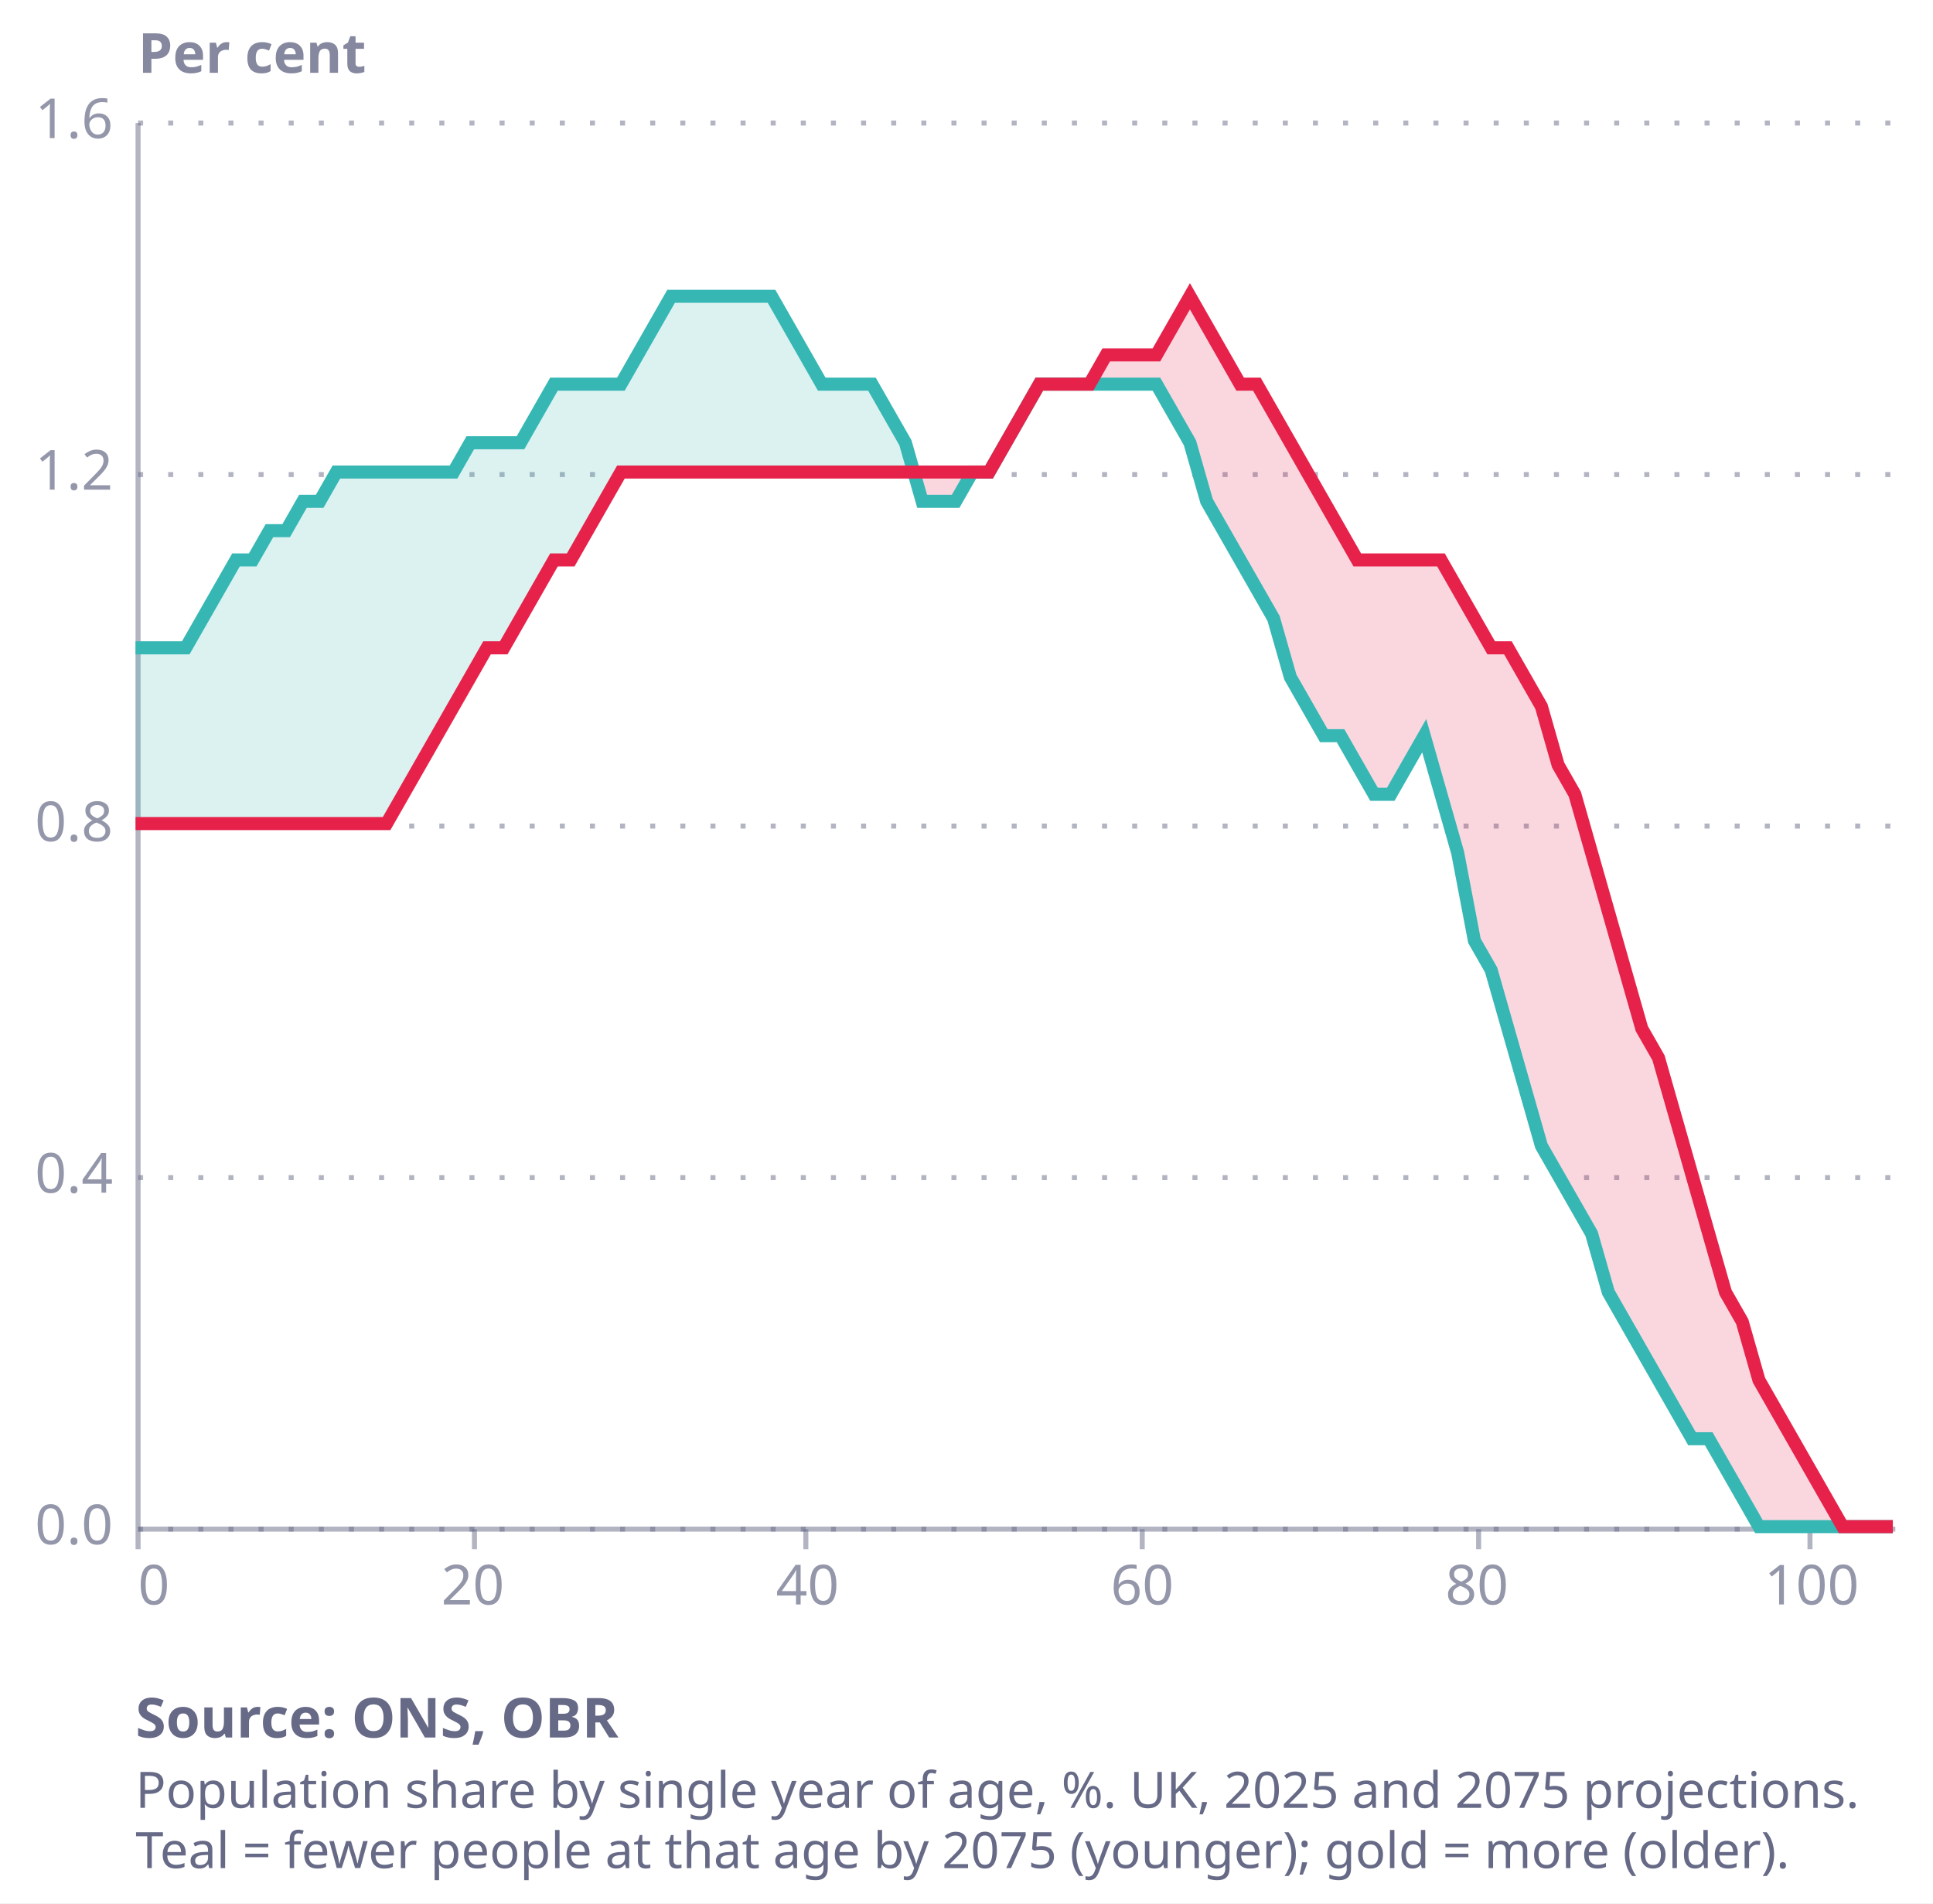
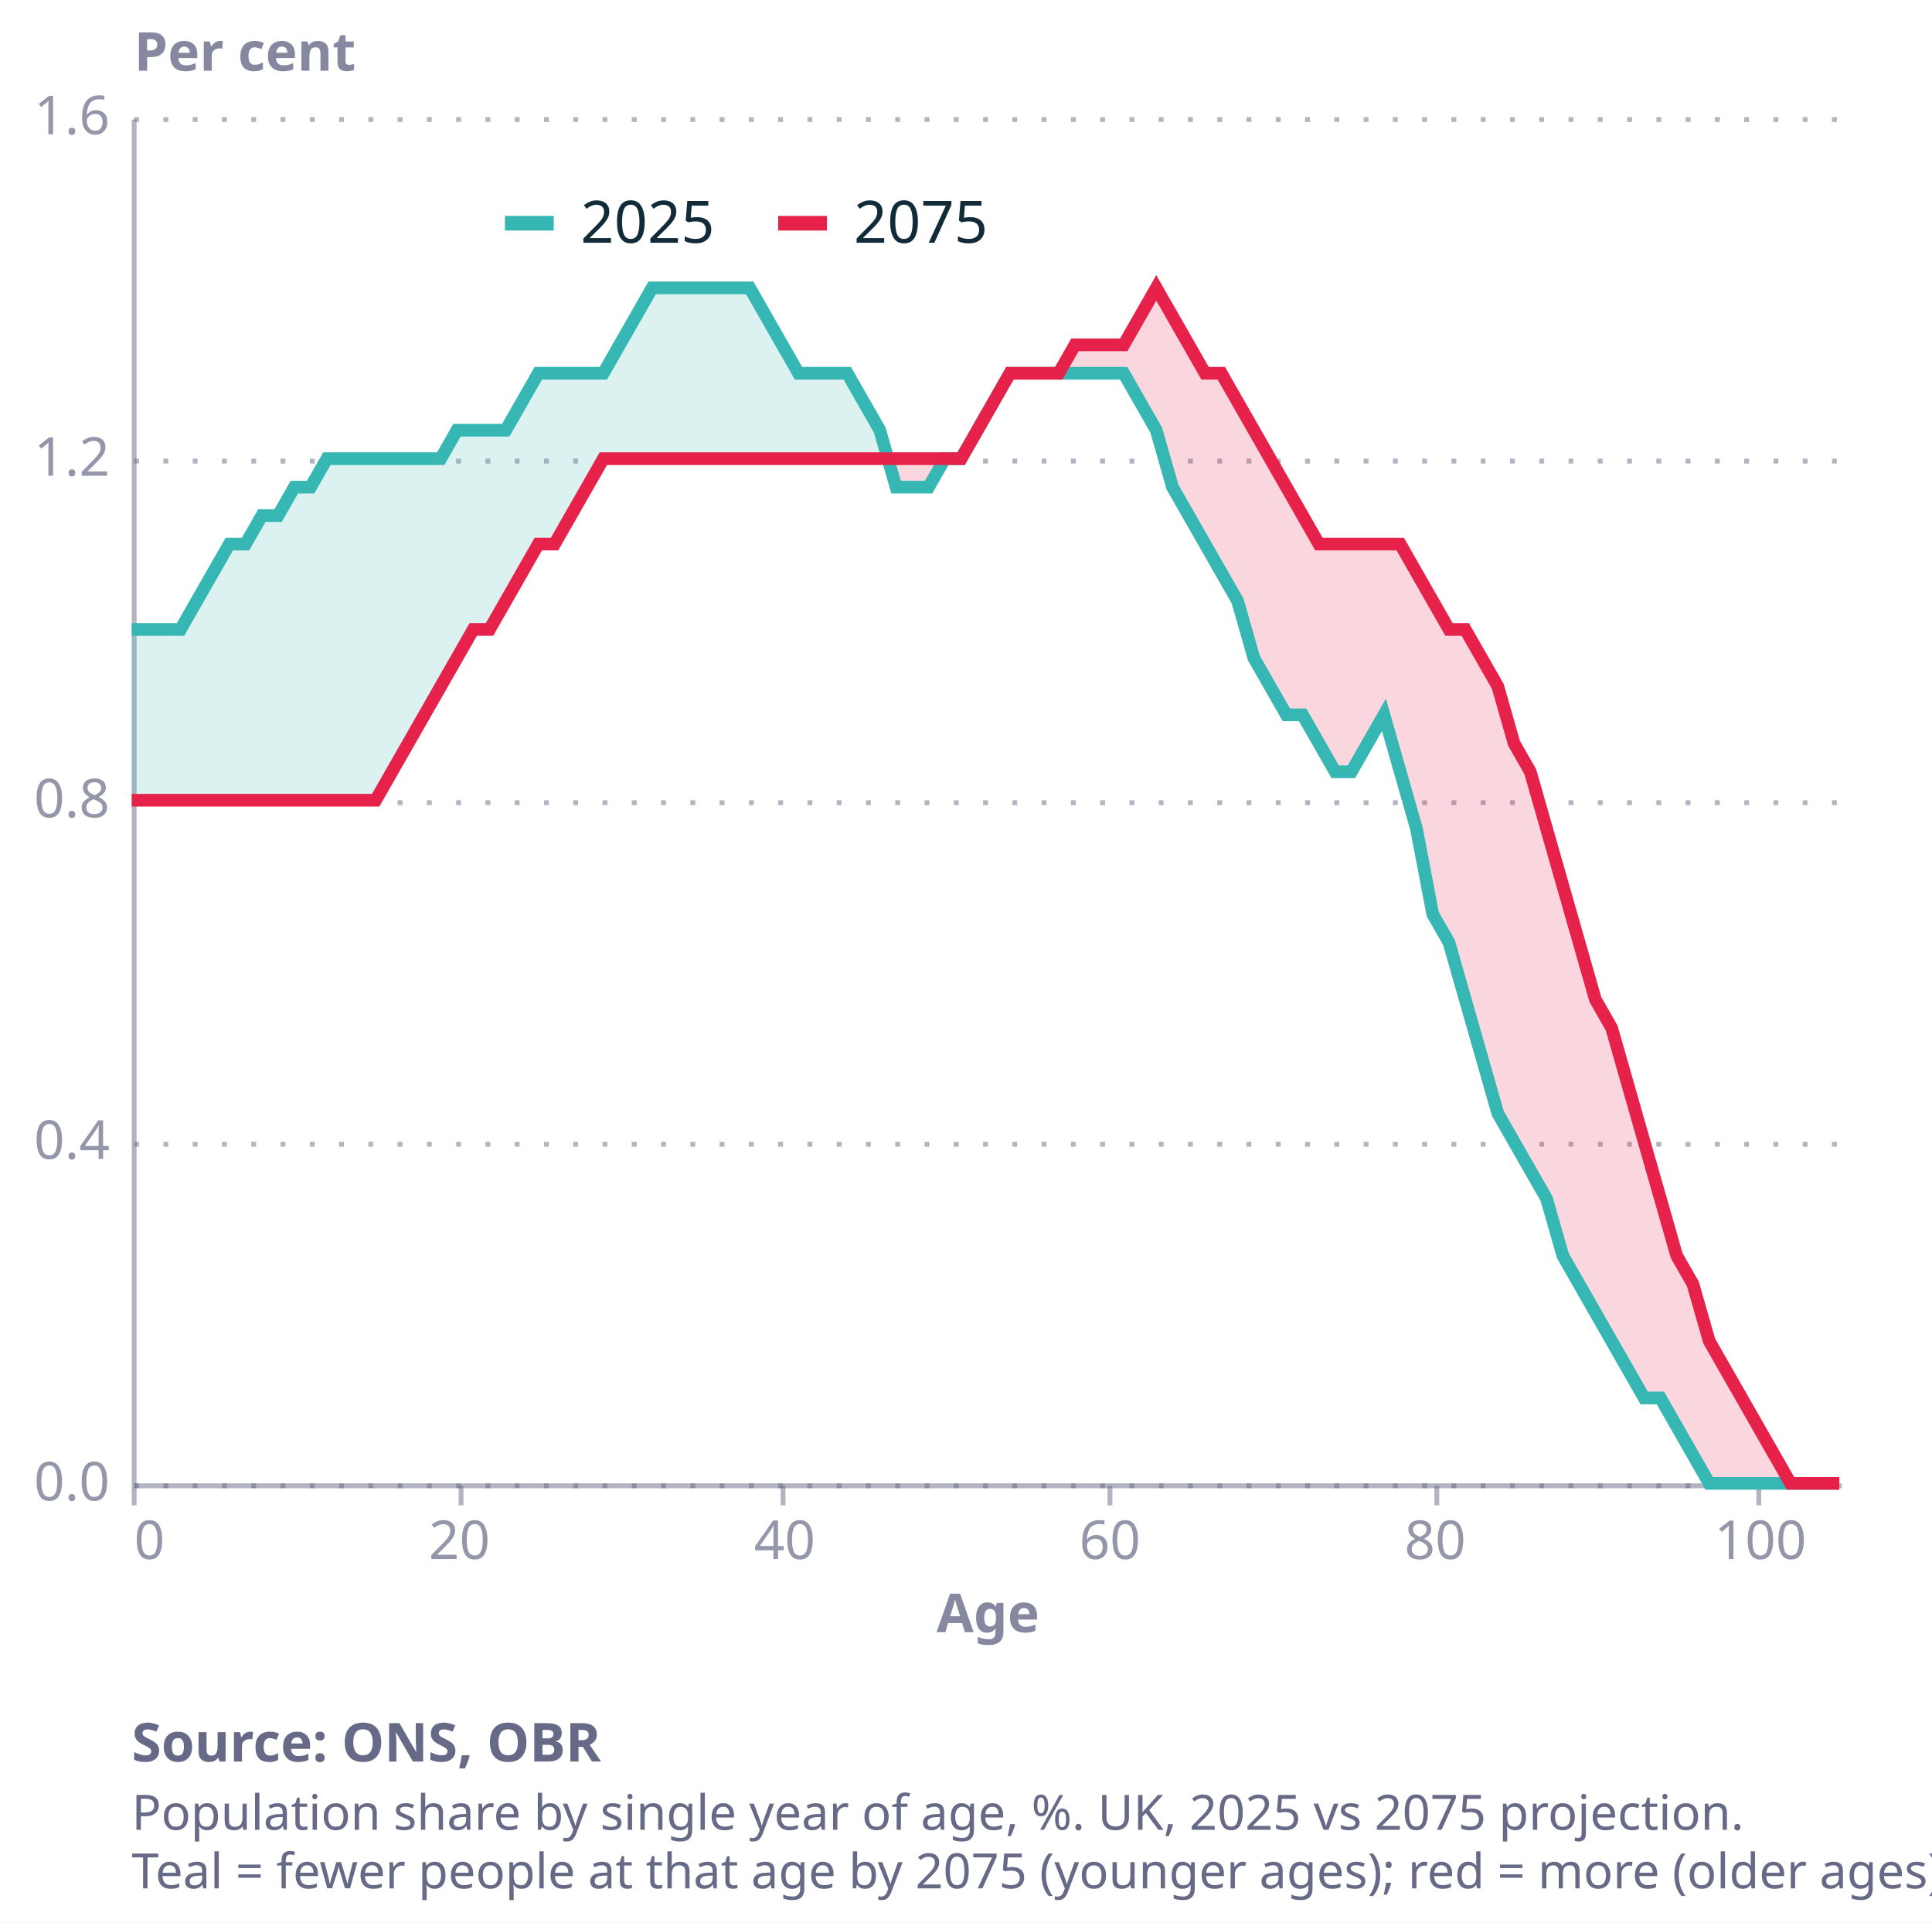
- <svg xmlns="http://www.w3.org/2000/svg" version="1.1" class="marks" width="385" height="379" viewBox="0 0 385 379">
-   <rect width="385" height="379" fill="white" />
+ <svg xmlns="http://www.w3.org/2000/svg" version="1.1" class="marks" width="396" height="394" viewBox="0 0 396 394">
+   <rect width="396" height="394" fill="white" />
  <g fill="none" stroke-miterlimit="10" transform="translate(27,24)">
    <g class="mark-group role-frame root" role="graphics-object" aria-roledescription="group mark container">
      <g transform="translate(0,0)">
        <path class="background" aria-hidden="true" d="M0.5,0.5h350v280h-350Z" />
        <g>
          <g class="mark-group role-axis" aria-hidden="true">
            <g transform="translate(0.5,0.5)">
              <path class="background" aria-hidden="true" d="M0,0h0v0h0Z" pointer-events="none" />
              <g>
                <g class="mark-rule role-axis-grid" pointer-events="none">
                  <line transform="translate(0,280)" x2="350" y2="0" stroke="#676A86" stroke-opacity="0.5" stroke-width="1" stroke-dasharray="1,5" opacity="1" />
                  <line transform="translate(0,210)" x2="350" y2="0" stroke="#676A86" stroke-opacity="0.5" stroke-width="1" stroke-dasharray="1,5" opacity="1" />
                  <line transform="translate(0,140)" x2="350" y2="0" stroke="#676A86" stroke-opacity="0.5" stroke-width="1" stroke-dasharray="1,5" opacity="1" />
                  <line transform="translate(0,70)" x2="350" y2="0" stroke="#676A86" stroke-opacity="0.5" stroke-width="1" stroke-dasharray="1,5" opacity="1" />
                  <line transform="translate(0,0)" x2="350" y2="0" stroke="#676A86" stroke-opacity="0.5" stroke-width="1" stroke-dasharray="1,5" opacity="1" />
                </g>
              </g>
              <path class="foreground" aria-hidden="true" d="" pointer-events="none" display="none" />
            </g>
          </g>
-           <g class="mark-group role-axis" role="graphics-symbol" aria-roledescription="axis" aria-label="X-axis for a linear scale with values from 0 to 105">
+           <g class="mark-group role-axis" role="graphics-symbol" aria-roledescription="axis" aria-label="X-axis titled 'Age' for a linear scale with values from 0 to 105">
            <g transform="translate(0.5,280.5)">
              <path class="background" aria-hidden="true" d="M0,0h0v0h0Z" pointer-events="none" />
              <g>
                <g class="mark-rule role-axis-tick" pointer-events="none">
                  <line transform="translate(0,0)" x2="0" y2="4" stroke="#676A86" stroke-opacity="0.5" stroke-width="1" opacity="1" />
                  <line transform="translate(67,0)" x2="0" y2="4" stroke="#676A86" stroke-opacity="0.5" stroke-width="1" opacity="1" />
                  <line transform="translate(133,0)" x2="0" y2="4" stroke="#676A86" stroke-opacity="0.5" stroke-width="1" opacity="1" />
                  <line transform="translate(200,0)" x2="0" y2="4" stroke="#676A86" stroke-opacity="0.5" stroke-width="1" opacity="1" />
                  <line transform="translate(267,0)" x2="0" y2="4" stroke="#676A86" stroke-opacity="0.5" stroke-width="1" opacity="1" />
                  <line transform="translate(333,0)" x2="0" y2="4" stroke="#676A86" stroke-opacity="0.5" stroke-width="1" opacity="1" />
                </g>
                <g class="mark-text role-axis-label" pointer-events="none">
                  <text text-anchor="start" transform="translate(0,15)" font-family="Circular Std" font-size="11px" fill="#676A86" fill-opacity="0.7" opacity="1">0</text>
                  <text text-anchor="middle" transform="translate(66.66667,15)" font-family="Circular Std" font-size="11px" fill="#676A86" fill-opacity="0.7" opacity="1">20</text>
                  <text text-anchor="middle" transform="translate(133.3333,15)" font-family="Circular Std" font-size="11px" fill="#676A86" fill-opacity="0.7" opacity="1">40</text>
                  <text text-anchor="middle" transform="translate(200,15)" font-family="Circular Std" font-size="11px" fill="#676A86" fill-opacity="0.7" opacity="1">60</text>
                  <text text-anchor="middle" transform="translate(266.6667,15)" font-family="Circular Std" font-size="11px" fill="#676A86" fill-opacity="0.7" opacity="1">80</text>
                  <text text-anchor="middle" transform="translate(333.3333,15)" font-family="Circular Std" font-size="11px" fill="#676A86" fill-opacity="0.7" opacity="1">100</text>
                </g>
                <g class="mark-rule role-axis-domain" pointer-events="none">
                  <line transform="translate(0,0)" x2="350" y2="0" stroke="#676A86" stroke-opacity="0.5" stroke-width="1" opacity="1" />
+                 </g>
+                 <g class="mark-text role-axis-title" pointer-events="none">
+                   <text text-anchor="middle" transform="translate(175,30)" font-family="Circular Std" font-size="11px" font-weight="bold" fill="#676A86" fill-opacity="0.8" opacity="1">Age</text>
                </g>
              </g>
              <path class="foreground" aria-hidden="true" d="" pointer-events="none" display="none" />
            </g>
          </g>
          <g class="mark-group role-axis" role="graphics-symbol" aria-roledescription="axis" aria-label="Y-axis titled 'Per cent' for a linear scale with values from 0.0 to 1.6">
            <g transform="translate(0.5,0.5)">
              <path class="background" aria-hidden="true" d="M0,0h0v0h0Z" pointer-events="none" />
              <g>
                <g class="mark-text role-axis-label" pointer-events="none">
                  <text text-anchor="end" transform="translate(-5,283)" font-family="Circular Std" font-size="11px" fill="#676A86" fill-opacity="0.7" opacity="1">0.0</text>
                  <text text-anchor="end" transform="translate(-5,213)" font-family="Circular Std" font-size="11px" fill="#676A86" fill-opacity="0.7" opacity="1">0.4</text>
                  <text text-anchor="end" transform="translate(-5,143)" font-family="Circular Std" font-size="11px" fill="#676A86" fill-opacity="0.7" opacity="1">0.8</text>
                  <text text-anchor="end" transform="translate(-5,73)" font-family="Circular Std" font-size="11px" fill="#676A86" fill-opacity="0.7" opacity="1">1.2</text>
                  <text text-anchor="end" transform="translate(-5,3)" font-family="Circular Std" font-size="11px" fill="#676A86" fill-opacity="0.7" opacity="1">1.6</text>
                </g>
                <g class="mark-rule role-axis-domain" pointer-events="none">
                  <line transform="translate(0,280)" x2="0" y2="-280" stroke="#676A86" stroke-opacity="0.5" stroke-width="1" opacity="1" />
                </g>
                <g class="mark-text role-axis-title" pointer-events="none">
                  <text text-anchor="start" transform="translate(0,-10)" font-family="Circular Std" font-size="11px" font-weight="bold" fill="#676A86" fill-opacity="0.8" opacity="1">Per cent</text>
                </g>
              </g>
              <path class="foreground" aria-hidden="true" d="" pointer-events="none" display="none" />
            </g>
          </g>
          <g class="mark-group role-scope layer_0_pathgroup" role="graphics-object" aria-roledescription="group mark container">
            <g transform="translate(0,0)">
              <path class="background" aria-hidden="true" d="M0,0h350v280h-350Z" />
              <g>
                <g class="mark-area role-mark layer_0_marks" role="graphics-object" aria-roledescription="area mark container">
                  <path aria-label="age: 0; lo: 0.8; hi: 1; state: Fewer by 2075" role="graphics-symbol" aria-roledescription="area mark" d="M0,140L3.333,140L6.667,140L10,140L13.333,140L16.667,140L20,140L23.333,140L26.667,140L30,140L33.333,140L36.667,140L40,140L43.333,140L46.667,140L50,140L53.333,134.167L56.667,128.333L60,122.5L63.333,116.667L66.667,110.833L70,105L73.333,105L76.667,99.167L80,93.333L83.333,87.5L86.667,87.5L90,81.667L93.333,75.833L96.667,70L100,70L103.333,70L106.667,70L110,70L113.333,70L116.667,70L120,70L123.333,70L126.667,70L130,70L133.333,70L136.667,70L140,70L143.333,70L146.667,70L150,70L153.333,70L153.333,64.167L150,58.333L146.667,52.5L143.333,52.5L140,52.5L136.667,52.5L133.333,46.667L130,40.833L126.667,35L123.333,35L120,35L116.667,35L113.333,35L110,35L106.667,35L103.333,40.833L100,46.667L96.667,52.5L93.333,52.5L90,52.5L86.667,52.5L83.333,52.5L80,58.333L76.667,64.167L73.333,64.167L70,64.167L66.667,64.167L63.333,70L60,70L56.667,70L53.333,70L50,70L46.667,70L43.333,70L40,70L36.667,75.833L33.333,75.833L30,81.667L26.667,81.667L23.333,87.5L20,87.5L16.667,93.333L13.333,99.167L10,105L6.667,105L3.333,105L0,105Z" fill="#36B7B4" opacity="0.18" />
                </g>
              </g>
              <path class="foreground" aria-hidden="true" d="" display="none" />
            </g>
            <g transform="translate(0,0)">
              <path class="background" aria-hidden="true" d="M0,0h350v280h-350Z" />
              <g>
                <g class="mark-area role-mark layer_0_marks" role="graphics-object" aria-roledescription="area mark container">
                  <path aria-label="age: 47; lo: 1.16666666667; hi: 1.2; state: More by 2075" role="graphics-symbol" aria-roledescription="area mark" d="M156.667,75.833L160,75.833L163.333,75.833L166.667,70L170,70L173.333,64.167L176.667,58.333L180,52.5L183.333,52.5L186.667,52.5L190,52.5L193.333,52.5L196.667,52.5L200,52.5L203.333,52.5L206.667,58.333L210,64.167L213.333,75.833L216.667,81.667L220,87.5L223.333,93.333L226.667,99.167L230,110.833L233.333,116.667L236.667,122.5L240,122.5L243.333,128.333L246.667,134.167L250,134.167L253.333,128.333L256.667,122.5L260,134.167L263.333,145.833L266.667,163.333L270,169.167L273.333,180.833L276.667,192.5L280,204.167L283.333,210L286.667,215.833L290,221.667L293.333,233.333L296.667,239.167L300,245L303.333,250.833L306.667,256.667L310,262.5L313.333,262.5L316.667,268.333L320,274.167L323.333,280L326.667,280L330,280L333.333,280L336.667,280L340,280L343.333,280L346.667,280L350,280L350,280L346.667,280L343.333,280L340,280L336.667,274.167L333.333,268.333L330,262.5L326.667,256.667L323.333,250.833L320,239.167L316.667,233.333L313.333,221.667L310,210L306.667,198.333L303.333,186.667L300,180.833L296.667,169.167L293.333,157.5L290,145.833L286.667,134.167L283.333,128.333L280,116.667L276.667,110.833L273.333,105L270,105L266.667,99.167L263.333,93.333L260,87.5L256.667,87.5L253.333,87.5L250,87.5L246.667,87.5L243.333,87.5L240,81.667L236.667,75.833L233.333,70L230,64.167L226.667,58.333L223.333,52.5L220,52.5L216.667,46.667L213.333,40.833L210,35L206.667,40.833L203.333,46.667L200,46.667L196.667,46.667L193.333,46.667L190,52.5L186.667,52.5L183.333,52.5L180,52.5L176.667,58.333L173.333,64.167L170,70L166.667,70L163.333,70L160,70L156.667,70Z" fill="#E6224B" opacity="0.18" />
                </g>
              </g>
              <path class="foreground" aria-hidden="true" d="" display="none" />
            </g>
          </g>
          <g class="mark-group role-scope layer_1_pathgroup" role="graphics-object" aria-roledescription="group mark container">
            <g transform="translate(0,0)">
              <path class="background" aria-hidden="true" d="M0,0h350v280h-350Z" />
              <g>
                <g class="mark-line role-mark layer_1_marks" role="graphics-object" aria-roledescription="line mark container">
-                   <path aria-label="age: 0; Per cent: 1.0; year: 2025" role="graphics-symbol" aria-roledescription="line mark" d="M0,105L3.333,105L6.667,105L10,105L13.333,99.167L16.667,93.333L20,87.5L23.333,87.5L26.667,81.667L30,81.667L33.333,75.833L36.667,75.833L40,70L43.333,70L46.667,70L50,70L53.333,70L56.667,70L60,70L63.333,70L66.667,64.167L70,64.167L73.333,64.167L76.667,64.167L80,58.333L83.333,52.5L86.667,52.5L90,52.5L93.333,52.5L96.667,52.5L100,46.667L103.333,40.833L106.667,35L110,35L113.333,35L116.667,35L120,35L123.333,35L126.667,35L130,40.833L133.333,46.667L136.667,52.5L140,52.5L143.333,52.5L146.667,52.5L150,58.333L153.333,64.167L156.667,75.833L160,75.833L163.333,75.833L166.667,70L170,70L173.333,64.167L176.667,58.333L180,52.5L183.333,52.5L186.667,52.5L190,52.5L193.333,52.5L196.667,52.5L200,52.5L203.333,52.5L206.667,58.333L210,64.167L213.333,75.833L216.667,81.667L220,87.5L223.333,93.333L226.667,99.167L230,110.833L233.333,116.667L236.667,122.5L240,122.5L243.333,128.333L246.667,134.167L250,134.167L253.333,128.333L256.667,122.5L260,134.167L263.333,145.833L266.667,163.333L270,169.167L273.333,180.833L276.667,192.5L280,204.167L283.333,210L286.667,215.833L290,221.667L293.333,233.333L296.667,239.167L300,245L303.333,250.833L306.667,256.667L310,262.5L313.333,262.5L316.667,268.333L320,274.167L323.333,280L326.667,280L330,280L333.333,280L336.667,280L340,280L343.333,280L346.667,280L350,280" stroke="#36B7B4" stroke-width="2.6" />
+                   <path aria-label="Age: 0; Per cent: 1.0; year: 2025" role="graphics-symbol" aria-roledescription="line mark" d="M0,105L3.333,105L6.667,105L10,105L13.333,99.167L16.667,93.333L20,87.5L23.333,87.5L26.667,81.667L30,81.667L33.333,75.833L36.667,75.833L40,70L43.333,70L46.667,70L50,70L53.333,70L56.667,70L60,70L63.333,70L66.667,64.167L70,64.167L73.333,64.167L76.667,64.167L80,58.333L83.333,52.5L86.667,52.5L90,52.5L93.333,52.5L96.667,52.5L100,46.667L103.333,40.833L106.667,35L110,35L113.333,35L116.667,35L120,35L123.333,35L126.667,35L130,40.833L133.333,46.667L136.667,52.5L140,52.5L143.333,52.5L146.667,52.5L150,58.333L153.333,64.167L156.667,75.833L160,75.833L163.333,75.833L166.667,70L170,70L173.333,64.167L176.667,58.333L180,52.5L183.333,52.5L186.667,52.5L190,52.5L193.333,52.5L196.667,52.5L200,52.5L203.333,52.5L206.667,58.333L210,64.167L213.333,75.833L216.667,81.667L220,87.5L223.333,93.333L226.667,99.167L230,110.833L233.333,116.667L236.667,122.5L240,122.5L243.333,128.333L246.667,134.167L250,134.167L253.333,128.333L256.667,122.5L260,134.167L263.333,145.833L266.667,163.333L270,169.167L273.333,180.833L276.667,192.5L280,204.167L283.333,210L286.667,215.833L290,221.667L293.333,233.333L296.667,239.167L300,245L303.333,250.833L306.667,256.667L310,262.5L313.333,262.5L316.667,268.333L320,274.167L323.333,280L326.667,280L330,280L333.333,280L336.667,280L340,280L343.333,280L346.667,280L350,280" stroke="#36B7B4" stroke-width="2.6" />
                </g>
              </g>
              <path class="foreground" aria-hidden="true" d="" display="none" />
            </g>
            <g transform="translate(0,0)">
              <path class="background" aria-hidden="true" d="M0,0h350v280h-350Z" />
              <g>
                <g class="mark-line role-mark layer_1_marks" role="graphics-object" aria-roledescription="line mark container">
-                   <path aria-label="age: 0; Per cent: 0.8; year: 2075" role="graphics-symbol" aria-roledescription="line mark" d="M0,140L3.333,140L6.667,140L10,140L13.333,140L16.667,140L20,140L23.333,140L26.667,140L30,140L33.333,140L36.667,140L40,140L43.333,140L46.667,140L50,140L53.333,134.167L56.667,128.333L60,122.5L63.333,116.667L66.667,110.833L70,105L73.333,105L76.667,99.167L80,93.333L83.333,87.5L86.667,87.5L90,81.667L93.333,75.833L96.667,70L100,70L103.333,70L106.667,70L110,70L113.333,70L116.667,70L120,70L123.333,70L126.667,70L130,70L133.333,70L136.667,70L140,70L143.333,70L146.667,70L150,70L153.333,70L156.667,70L160,70L163.333,70L166.667,70L170,70L173.333,64.167L176.667,58.333L180,52.5L183.333,52.5L186.667,52.5L190,52.5L193.333,46.667L196.667,46.667L200,46.667L203.333,46.667L206.667,40.833L210,35L213.333,40.833L216.667,46.667L220,52.5L223.333,52.5L226.667,58.333L230,64.167L233.333,70L236.667,75.833L240,81.667L243.333,87.5L246.667,87.5L250,87.5L253.333,87.5L256.667,87.5L260,87.5L263.333,93.333L266.667,99.167L270,105L273.333,105L276.667,110.833L280,116.667L283.333,128.333L286.667,134.167L290,145.833L293.333,157.5L296.667,169.167L300,180.833L303.333,186.667L306.667,198.333L310,210L313.333,221.667L316.667,233.333L320,239.167L323.333,250.833L326.667,256.667L330,262.5L333.333,268.333L336.667,274.167L340,280L343.333,280L346.667,280L350,280" stroke="#E6224B" stroke-width="2.6" />
+                   <path aria-label="Age: 0; Per cent: 0.8; year: 2075" role="graphics-symbol" aria-roledescription="line mark" d="M0,140L3.333,140L6.667,140L10,140L13.333,140L16.667,140L20,140L23.333,140L26.667,140L30,140L33.333,140L36.667,140L40,140L43.333,140L46.667,140L50,140L53.333,134.167L56.667,128.333L60,122.5L63.333,116.667L66.667,110.833L70,105L73.333,105L76.667,99.167L80,93.333L83.333,87.5L86.667,87.5L90,81.667L93.333,75.833L96.667,70L100,70L103.333,70L106.667,70L110,70L113.333,70L116.667,70L120,70L123.333,70L126.667,70L130,70L133.333,70L136.667,70L140,70L143.333,70L146.667,70L150,70L153.333,70L156.667,70L160,70L163.333,70L166.667,70L170,70L173.333,64.167L176.667,58.333L180,52.5L183.333,52.5L186.667,52.5L190,52.5L193.333,46.667L196.667,46.667L200,46.667L203.333,46.667L206.667,40.833L210,35L213.333,40.833L216.667,46.667L220,52.5L223.333,52.5L226.667,58.333L230,64.167L233.333,70L236.667,75.833L240,81.667L243.333,87.5L246.667,87.5L250,87.5L253.333,87.5L256.667,87.5L260,87.5L263.333,93.333L266.667,99.167L270,105L273.333,105L276.667,110.833L280,116.667L283.333,128.333L286.667,134.167L290,145.833L293.333,157.5L296.667,169.167L300,180.833L303.333,186.667L306.667,198.333L310,210L313.333,221.667L316.667,233.333L320,239.167L323.333,250.833L326.667,256.667L330,262.5L333.333,268.333L336.667,274.167L340,280L343.333,280L346.667,280L350,280" stroke="#E6224B" stroke-width="2.6" />
                </g>
              </g>
              <path class="foreground" aria-hidden="true" d="" display="none" />
            </g>
          </g>
+           <g class="mark-group role-legend" role="graphics-symbol" aria-roledescription="legend" aria-label="Symbol legend for stroke color with 2 values: 2025, 2075">
+             <g transform="translate(75,15)">
+               <path class="background" aria-hidden="true" d="M0,0h100v13h-100Z" pointer-events="none" />
+               <g>
+                 <g class="mark-group role-legend-entry">
+                   <g transform="translate(0,0)">
+                     <path class="background" aria-hidden="true" d="M0,0h0v0h0Z" pointer-events="none" />
+                     <g>
+                       <g class="mark-group role-scope" role="graphics-object" aria-roledescription="group mark container">
+                         <g transform="translate(0,0.25)">
+                           <path class="background" aria-hidden="true" d="M0,0h43.904v12.5h-43.904Z" pointer-events="none" opacity="1" />
+                           <g>
+                             <g class="mark-symbol role-legend-symbol" pointer-events="none">
+                               <path transform="translate(6.5,6.5)" d="M-5,0L5,0" stroke="#36B7B4" stroke-width="3" opacity="1" />
+                             </g>
+                             <g class="mark-text role-legend-label" pointer-events="none">
+                               <text text-anchor="start" transform="translate(17,10.5)" font-family="Circular Std" font-size="12px" fill="#122b39" opacity="1">2025</text>
+                             </g>
+                           </g>
+                           <path class="foreground" aria-hidden="true" d="" pointer-events="none" display="none" />
+                         </g>
+                         <g transform="translate(56,0.25)">
+                           <path class="background" aria-hidden="true" d="M0,0h43.268v12.5h-43.268Z" pointer-events="none" opacity="1" />
+                           <g>
+                             <g class="mark-symbol role-legend-symbol" pointer-events="none">
+                               <path transform="translate(6.5,6.5)" d="M-5,0L5,0" stroke="#E6224B" stroke-width="3" opacity="1" />
+                             </g>
+                             <g class="mark-text role-legend-label" pointer-events="none">
+                               <text text-anchor="start" transform="translate(17,10.5)" font-family="Circular Std" font-size="12px" fill="#122b39" opacity="1">2075</text>
+                             </g>
+                           </g>
+                           <path class="foreground" aria-hidden="true" d="" pointer-events="none" display="none" />
+                         </g>
+                       </g>
+                     </g>
+                     <path class="foreground" aria-hidden="true" d="" pointer-events="none" display="none" />
+                   </g>
+                 </g>
+               </g>
+               <path class="foreground" aria-hidden="true" d="" pointer-events="none" display="none" />
+             </g>
+           </g>
          <g class="mark-group role-title">
-             <g transform="translate(0,301)">
+             <g transform="translate(0,316)">
              <path class="background" aria-hidden="true" d="M0,0h0v0h0Z" pointer-events="none" />
              <g>
                <g class="mark-text role-title-text" role="graphics-symbol" aria-roledescription="title" aria-label="Title text 'Source: ONS, OBR'" pointer-events="none">
                  <text text-anchor="start" transform="translate(0,21)" font-family="Circular Std" font-size="11px" font-weight="bold" fill="#676A86" opacity="1">Source: ONS, OBR</text>
                </g>
-                 <g class="mark-text role-title-subtitle" role="graphics-symbol" aria-roledescription="subtitle" aria-label="Subtitle text 'Population share by single year of age, %. UK, 2025 and 2075 projections. Teal = fewer people at that age by 2075 (younger); gold = more (older).'" pointer-events="none">
+                 <g class="mark-text role-title-subtitle" role="graphics-symbol" aria-roledescription="subtitle" aria-label="Subtitle text 'Population share by single year of age, %. UK, 2025 vs 2075 projection. Teal = fewer people at that age by 2075 (younger ages); red = more (older ages).'" pointer-events="none">
                  <text text-anchor="start" transform="translate(0,35)" font-family="Circular Std" font-size="10px" fill="#676A86" opacity="1">
-                     <tspan>Population share by single year of age, %. UK, 2025 and 2075 projections.</tspan>
-                     <tspan x="0" dy="12">Teal = fewer people at that age by 2075 (younger); gold = more (older).</tspan>
+                     <tspan>Population share by single year of age, %. UK, 2025 vs 2075 projection.</tspan>
+                     <tspan x="0" dy="12">Teal = fewer people at that age by 2075 (younger ages); red = more (older ages).</tspan>
                  </text>
                </g>
              </g>
              <path class="foreground" aria-hidden="true" d="" pointer-events="none" display="none" />
            </g>
          </g>
        </g>
        <path class="foreground" aria-hidden="true" d="" display="none" />
      </g>
    </g>
  </g>
</svg>
